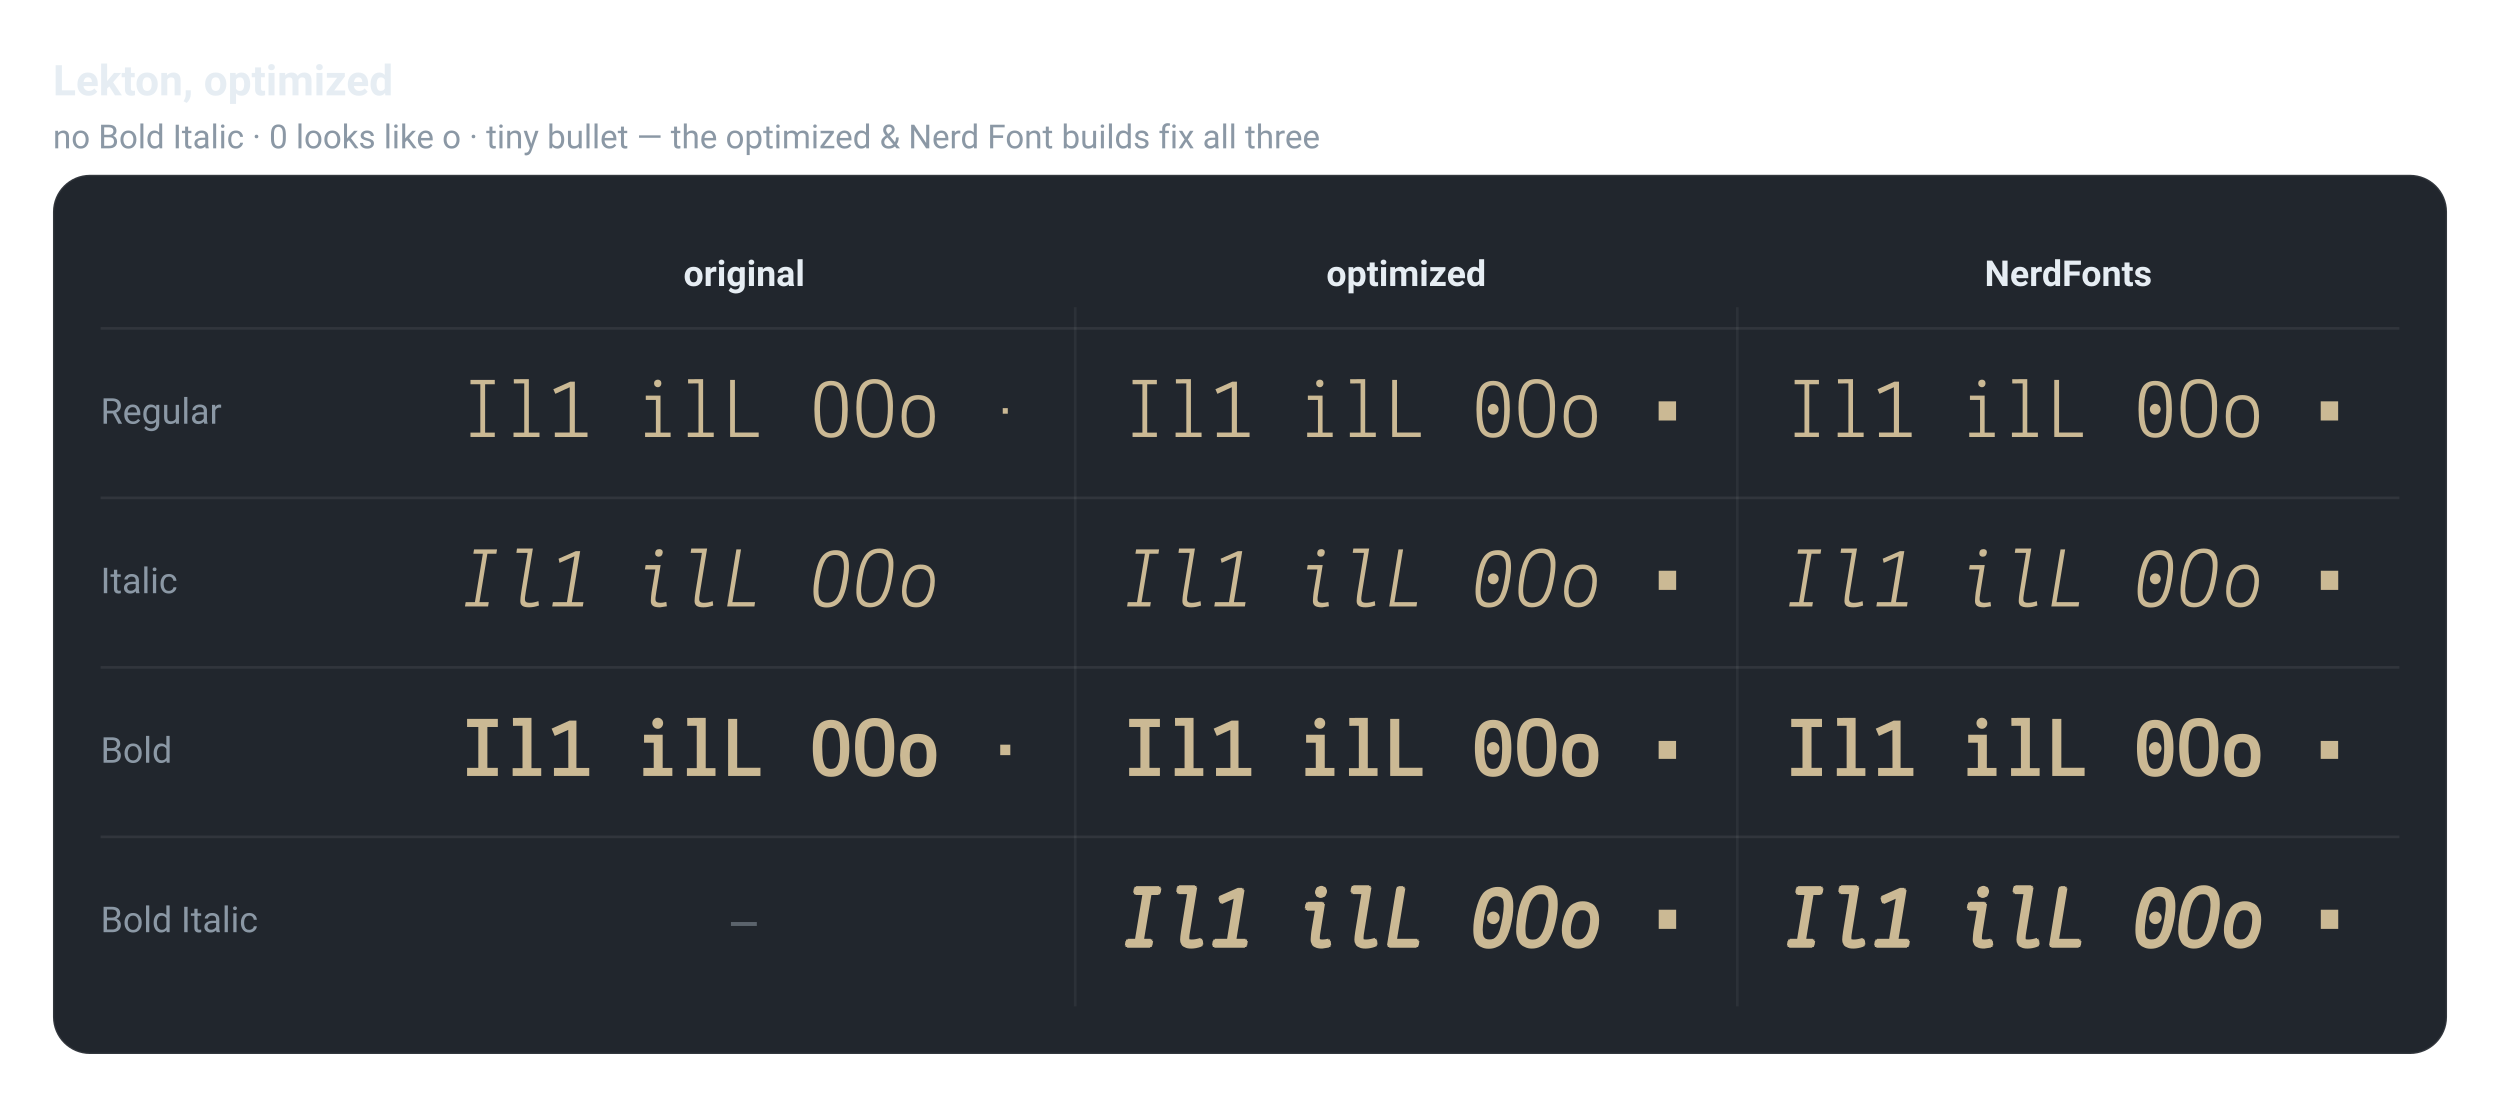
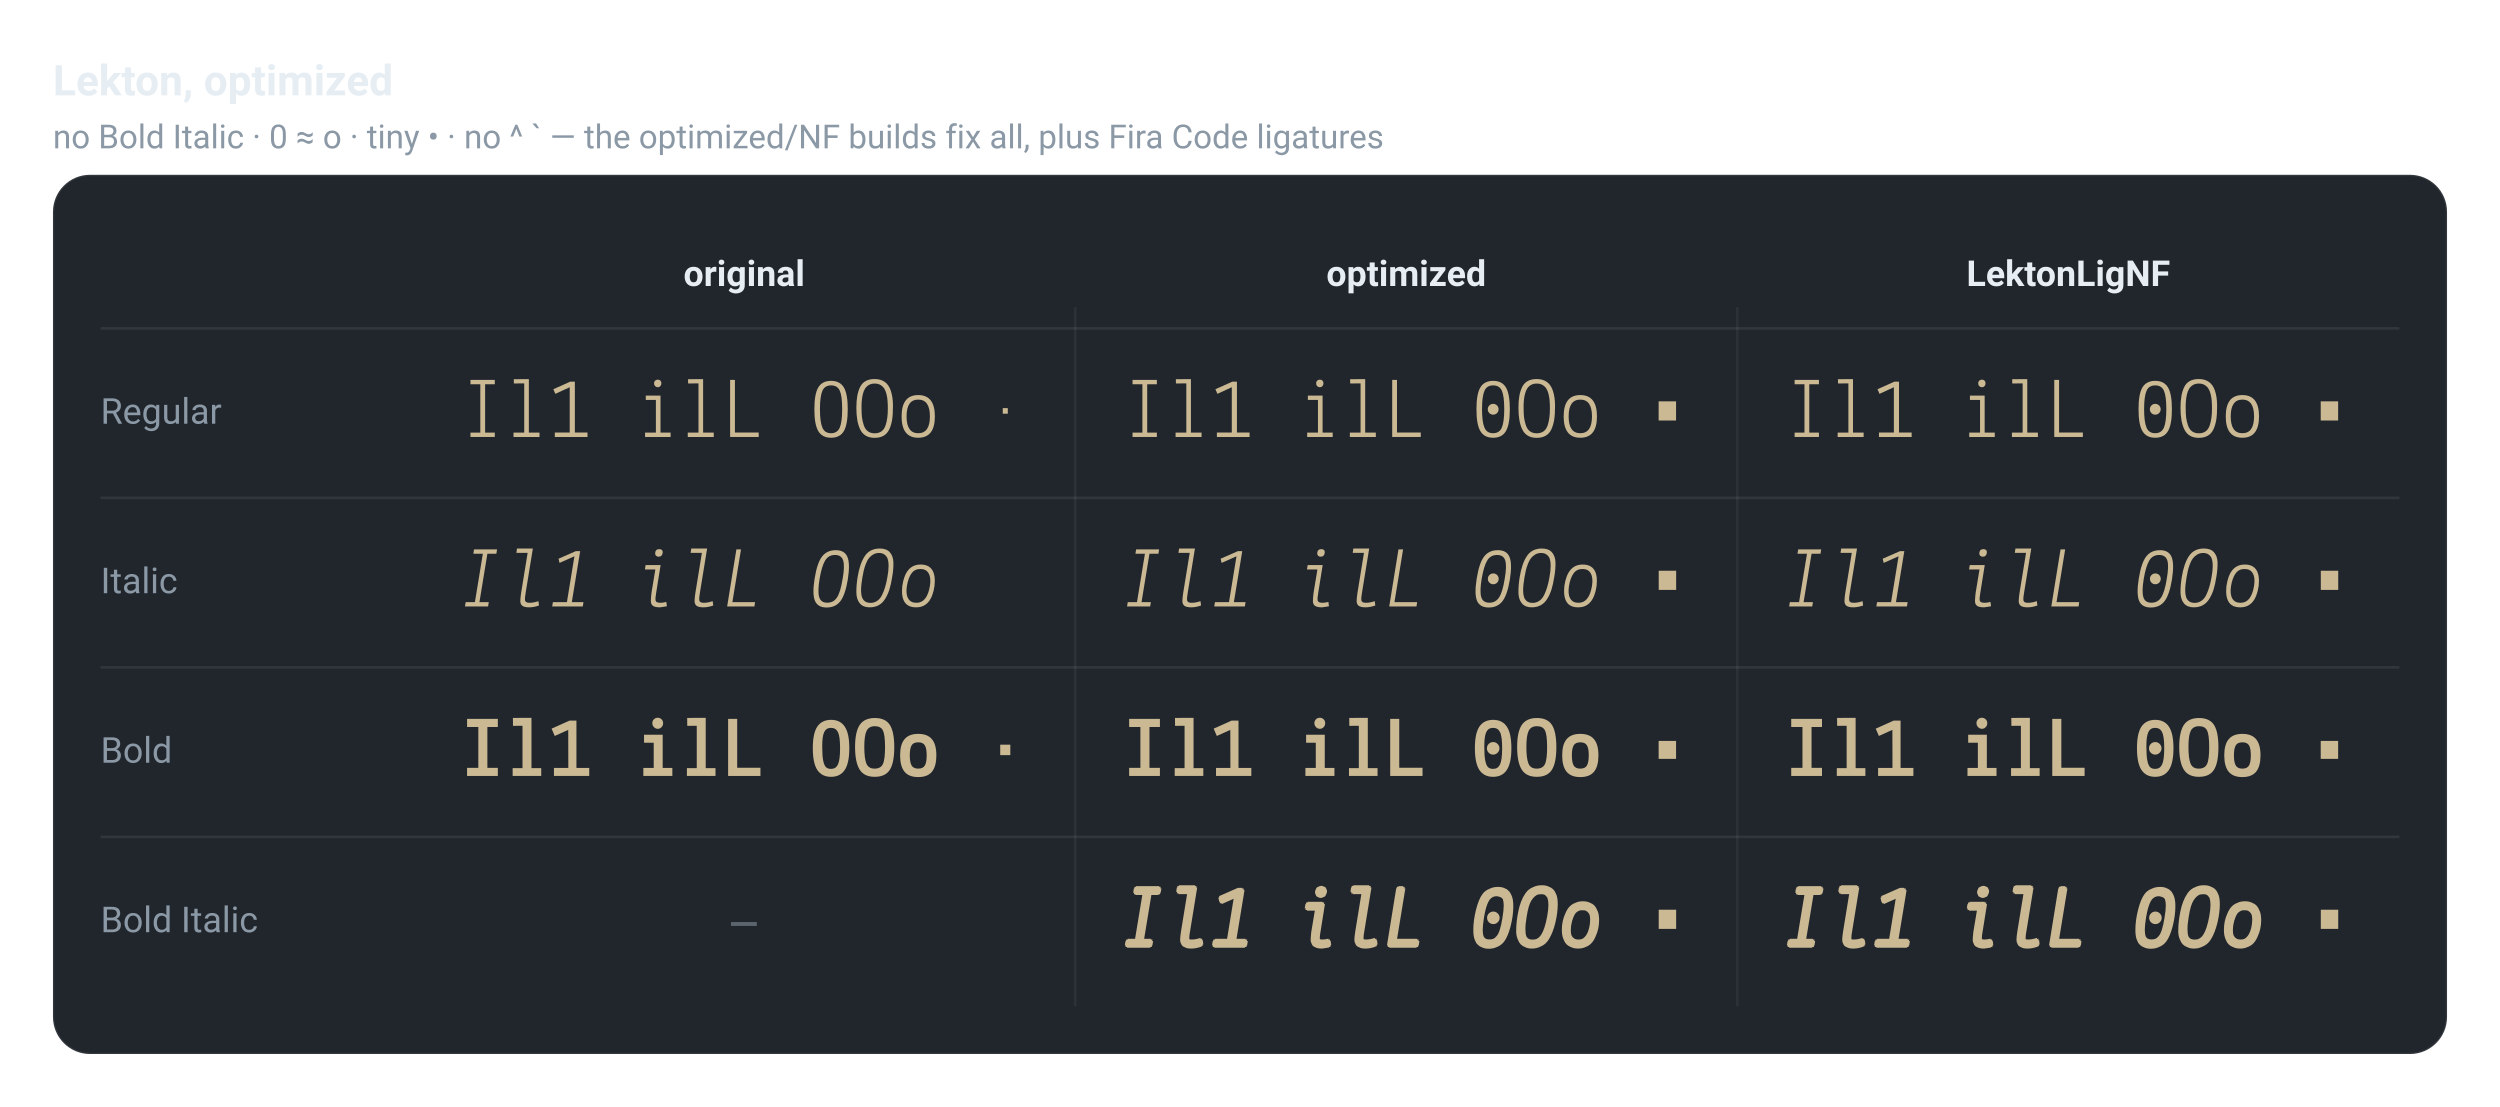
<svg xmlns="http://www.w3.org/2000/svg" viewBox="0 0 944 418" font-family="-apple-system,Segoe UI,Roboto,Helvetica,Arial,sans-serif">
  <style>.pbg{fill:#21262d;stroke:#ffffff14}.cap{fill:#e6edf3;font-size:16px;font-weight:700}.cap2{fill:#8b98a5;font-size:12.5px}.col{fill:#e6edf3;font-size:13.5px;font-weight:700}.lbl{fill:#8b98a5;font-size:13.5px}.ink{fill:#cbb994}.dash{fill:#5b636c;font-size:20px}.rule{stroke:#ffffff12}.vrule{stroke:#ffffff0d}.tag{fill:#e6edf3;font-size:12px;font-weight:700}.sub{fill:#8b98a5;font-size:10.5px}</style>
  <text class="cap" x="20" y="36">Lekton, optimized</text>
-   <text class="cap2" x="20" y="56">no Bold Italic · 0 looks like o · tiny bullet — the optimized &amp; Nerd Font builds fix all three</text>
+   <text class="cap2" x="20" y="56">no Bold Italic · 0 ≈ o · tiny • · no ^ ` — the optimized/NF builds fix all, plus Fira Code ligatures</text>
  <rect class="pbg" x="20" y="66" width="904" height="332" rx="14" />
  <text class="col" x="281" y="108" text-anchor="middle">original</text>
  <text class="col" x="531" y="108" text-anchor="middle">optimized</text>
-   <text class="col" x="781" y="108" text-anchor="middle">NerdFonts</text>
+   <text class="col" x="781" y="108" text-anchor="middle">LektonLigNF</text>
  <line class="vrule" x1="406" y1="116" x2="406" y2="380" />
  <line class="vrule" x1="656" y1="116" x2="656" y2="380" />
  <line class="rule" x1="38" y1="124" x2="906" y2="124" />
  <text class="lbl" x="38" y="160">Regular</text>
  <g class="ink" transform="translate(174 165) scale(0.0329 -0.0329)">
    <path transform="translate(0 0)" d="M111 0L111 50L224 50L224 605L111 605L111 655L390 655L390 605L279 605L279 50L390 50L390 0L111 0Z" />
    <path transform="translate(500 0)" d="M109 614L108 663L281 664L281 50L403 50L403 0L105 0L105 50L228 50L228 615L109 614Z" />
    <path transform="translate(1000 0)" d="M454 0L79 0L79 51L250 51L250 571L85 495L62 548L256 635L309 635L309 51L454 51L454 0Z" />
    <path transform="translate(2000 0)" d="M123 425L123 475L292 475L292 50L408 50L408 0L115 0L115 50L239 50L239 425L123 425ZM230 584Q218 596 218 616Q218 635 230 646Q243 658 261 658Q279 658 290 647Q302 636 302 616Q302 596 290 584Q279 571 261 571Q243 571 230 584Z" />
    <path transform="translate(2500 0)" d="M109 614L108 663L281 664L281 50L403 50L403 0L105 0L105 50L228 50L228 615L109 614Z" />
    <path transform="translate(3000 0)" d="M419 51L419 0L91 0L91 655L146 655L146 51L419 51Z" />
    <path transform="translate(4000 0)" d="M103 569Q148 644 250 644Q351 644 396 569Q441 494 441 318Q441 143 396 67Q351 -9 250 -9Q148 -9 103 67Q58 143 58 318Q58 494 103 569ZM249 43Q321 43 349 107Q377 171 377 320Q377 468 350 530Q323 592 250 592Q177 592 150 530Q122 467 122 319Q122 171 150 107Q177 43 249 43Z" />
    <path transform="translate(4500 0)" d="M40 334Q40 412 50 469Q60 526 82 572Q127 665 250 665Q390 664 434 534Q460 459 460 358Q460 256 450 196Q440 136 418 88Q372 -10 250 -10Q130 -10 83 88Q40 177 40 334ZM401 326Q401 380 398 413Q396 446 387 486Q378 526 362 552Q347 578 318 596Q290 613 250 613Q210 613 182 596Q153 578 138 552Q122 526 113 486Q99 424 99 348Q99 273 104 226Q110 180 125 135Q156 42 250 42Q346 42 376 136Q402 216 401 326Z" />
    <path transform="translate(5000 0)" d="M250 481Q441 481 441 236Q441 -9 250 -9Q59 -9 59 236Q59 481 250 481ZM116 236Q116 43 250 43Q384 43 384 236Q384 429 250 429Q116 429 116 236Z" />
    <path transform="translate(6000 0)" d="M278 331L278 267L220 267L220 331L278 331Z" />
  </g>
  <g class="ink" transform="translate(424 165) scale(0.0329 -0.0329)">
    <path transform="translate(0 0)" d="M111 0L111 50L224 50L224 605L111 605L111 655L390 655L390 605L279 605L279 50L390 50L390 0L111 0Z" />
    <path transform="translate(500 0)" d="M109 614L108 663L281 664L281 50L403 50L403 0L105 0L105 50L228 50L228 615L109 614Z" />
    <path transform="translate(1000 0)" d="M454 0L79 0L79 51L250 51L250 571L85 495L62 548L256 635L309 635L309 51L454 51L454 0Z" />
    <path transform="translate(2000 0)" d="M123 425L123 475L292 475L292 50L408 50L408 0L115 0L115 50L239 50L239 425L123 425ZM230 584Q218 596 218 616Q218 635 230 646Q243 658 261 658Q279 658 290 647Q302 636 302 616Q302 596 290 584Q279 571 261 571Q243 571 230 584Z" />
    <path transform="translate(2500 0)" d="M109 614L108 663L281 664L281 50L403 50L403 0L105 0L105 50L228 50L228 615L109 614Z" />
    <path transform="translate(3000 0)" d="M419 51L419 0L91 0L91 655L146 655L146 51L419 51Z" />
    <path transform="translate(4000 0)" d="M103 569Q148 644 250 644Q351 644 396 569Q441 494 441 318Q441 143 396 67Q351 -9 250 -9Q148 -9 103 67Q58 143 58 318Q58 494 103 569ZM249 43Q321 43 349 107Q377 171 377 320Q377 468 350 530Q323 592 250 592Q177 592 150 530Q122 467 122 319Q122 171 150 107Q177 43 249 43ZM312 318Q312 292 294 274Q275 256 250 256Q224 256 206 274Q188 292 188 318Q188 343 206 362Q224 380 250 380Q275 380 294 362Q312 343 312 318Z" />
    <path transform="translate(4500 0)" d="M40 334Q40 412 50 469Q60 526 82 572Q127 665 250 665Q390 664 434 534Q460 459 460 358Q460 256 450 196Q440 136 418 88Q372 -10 250 -10Q130 -10 83 88Q40 177 40 334ZM401 326Q401 380 398 413Q396 446 387 486Q378 526 362 552Q347 578 318 596Q290 613 250 613Q210 613 182 596Q153 578 138 552Q122 526 113 486Q99 424 99 348Q99 273 104 226Q110 180 125 135Q156 42 250 42Q346 42 376 136Q402 216 401 326Z" />
    <path transform="translate(5000 0)" d="M250 481Q441 481 441 236Q441 -9 250 -9Q59 -9 59 236Q59 481 250 481ZM116 236Q116 43 250 43Q384 43 384 236Q384 429 250 429Q116 429 116 236Z" />
    <path transform="translate(6000 0)" d="M349 409L349 189L149 189L149 409L349 409Z" />
  </g>
  <g class="ink" transform="translate(674 165) scale(0.0329 -0.0329)">
    <path transform="translate(0 0)" d="M111 0L111 50L224 50L224 605L111 605L111 655L390 655L390 605L279 605L279 50L390 50L390 0L111 0Z" />
    <path transform="translate(500 0)" d="M109 614L108 663L281 664L281 50L403 50L403 0L105 0L105 50L228 50L228 615L109 614Z" />
    <path transform="translate(1000 0)" d="M454 0L79 0L79 51L250 51L250 571L85 495L62 548L256 635L309 635L309 51L454 51L454 0Z" />
    <path transform="translate(2000 0)" d="M123 425L123 475L292 475L292 50L408 50L408 0L115 0L115 50L239 50L239 425L123 425ZM230 584Q218 596 218 616Q218 635 230 646Q243 658 261 658Q279 658 290 647Q302 636 302 616Q302 596 290 584Q279 571 261 571Q243 571 230 584Z" />
    <path transform="translate(2500 0)" d="M109 614L108 663L281 664L281 50L403 50L403 0L105 0L105 50L228 50L228 615L109 614Z" />
    <path transform="translate(3000 0)" d="M419 51L419 0L91 0L91 655L146 655L146 51L419 51Z" />
    <path transform="translate(4000 0)" d="M103 569Q148 644 250 644Q351 644 396 569Q441 494 441 318Q441 143 396 67Q351 -9 250 -9Q148 -9 103 67Q58 143 58 318Q58 494 103 569ZM249 43Q321 43 349 107Q377 171 377 320Q377 468 350 530Q323 592 250 592Q177 592 150 530Q122 467 122 319Q122 171 150 107Q177 43 249 43ZM312 318Q312 292 294 274Q275 256 250 256Q224 256 206 274Q188 292 188 318Q188 343 206 362Q224 380 250 380Q275 380 294 362Q312 343 312 318Z" />
    <path transform="translate(4500 0)" d="M40 334Q40 412 50 469Q60 526 82 572Q127 665 250 665Q390 664 434 534Q460 459 460 358Q460 256 450 196Q440 136 418 88Q372 -10 250 -10Q130 -10 83 88Q40 177 40 334ZM401 326Q401 380 398 413Q396 446 387 486Q378 526 362 552Q347 578 318 596Q290 613 250 613Q210 613 182 596Q153 578 138 552Q122 526 113 486Q99 424 99 348Q99 273 104 226Q110 180 125 135Q156 42 250 42Q346 42 376 136Q402 216 401 326Z" />
    <path transform="translate(5000 0)" d="M250 481Q441 481 441 236Q441 -9 250 -9Q59 -9 59 236Q59 481 250 481ZM116 236Q116 43 250 43Q384 43 384 236Q384 429 250 429Q116 429 116 236Z" />
    <path transform="translate(6000 0)" d="M349 409L349 189L149 189L149 409L349 409Z" />
  </g>
  <line class="rule" x1="38" y1="188" x2="906" y2="188" />
  <text class="lbl" x="38" y="224">Italic</text>
  <g class="ink" transform="translate(174 229) scale(0.0329 -0.0329)">
    <path transform="translate(0 0)" d="M305 605L214 50L321 50L313 0L48 0L56 50L162 50L253 605L144 605L152 655L416 655L408 605L305 605Z" />
    <path transform="translate(500 0)" d="M193 160L267 615L138 615L145 665L327 665L245 162Q232 92 238 67Q244 42 290 42Q336 42 391 61L397 11Q338 -10 284 -10Q230 -10 206 8Q182 27 183 65Q184 103 193 160Z" />
    <path transform="translate(1000 0)" d="M400 0L49 0L57 50L218 50L304 576L133 500L122 548L320 635L370 635L274 50L408 50L400 0Z" />
    <path transform="translate(2000 0)" d="M231 616Q235 658 280 658Q297 658 308 648Q319 638 317 616Q311 571 269 571Q253 571 241 582Q229 594 231 616ZM365 2L359 52Q317 42 293 42Q242 42 236 67Q230 92 243 162L293 475L121 475L113 425L233 425L189 160Q182 103 181 65Q180 27 204 8Q228 -10 287 -10L365 2Z" />
    <path transform="translate(2500 0)" d="M193 160L267 615L138 615L145 665L327 665L245 162Q232 92 238 67Q244 42 290 42Q336 42 391 61L397 11Q338 -10 284 -10Q230 -10 206 8Q182 27 183 65Q184 103 193 160Z" />
    <path transform="translate(3000 0)" d="M377 50L370 0L57 0L163 655L216 655L117 50L377 50Z" />
    <path transform="translate(4000 0)" d="M146 573Q201 645 302 646Q404 647 437 569Q470 491 442 312Q413 133 356 60Q300 -12 199 -12Q98 -12 65 64Q32 141 61 321Q90 501 146 573ZM113 108Q132 43 206 43Q279 43 318 104Q358 165 382 316Q408 460 389 526Q370 591 295 591Q220 591 182 528Q143 465 118 318Q94 172 113 108Z" />
    <path transform="translate(4500 0)" d="M309 665Q386 665 424 622Q463 578 465 505Q467 432 452 344Q438 255 420 197Q402 139 372 90Q312 -10 193 -10Q118 -10 80 35Q42 80 40 156Q38 233 54 336Q80 495 138 580Q196 665 309 665ZM125 414Q117 380 109 333Q101 286 97 248Q93 210 94 169Q96 128 106 102Q117 75 140 58Q164 41 204 41Q245 41 280 65Q314 88 336 134Q375 214 396 336Q423 482 397 552Q387 578 362 596Q338 614 300 614Q262 614 232 596Q202 578 182 552Q163 527 148 487Q133 447 125 414Z" />
    <path transform="translate(5000 0)" d="M227 -10Q41 -12 67 234Q102 481 277 481Q368 482 409 421Q450 360 437 237Q402 -10 227 -10ZM370 379Q342 430 276 430Q210 431 173 380Q136 330 120 236Q105 143 134 92Q163 41 230 42Q352 42 384 236Q399 328 370 379Z" />
  </g>
  <g class="ink" transform="translate(424 229) scale(0.0329 -0.0329)">
    <path transform="translate(0 0)" d="M305 605L214 50L321 50L313 0L48 0L56 50L162 50L253 605L144 605L152 655L416 655L408 605L305 605Z" />
    <path transform="translate(500 0)" d="M193 160L267 615L138 615L145 665L327 665L245 162Q232 92 238 67Q244 42 290 42Q336 42 391 61L397 11Q338 -10 284 -10Q230 -10 206 8Q182 27 183 65Q184 103 193 160Z" />
    <path transform="translate(1000 0)" d="M400 0L49 0L57 50L218 50L304 576L133 500L122 548L320 635L370 635L274 50L408 50L400 0Z" />
    <path transform="translate(2000 0)" d="M231 616Q235 658 280 658Q297 658 308 648Q319 638 317 616Q311 571 269 571Q253 571 241 582Q229 594 231 616ZM365 2L359 52Q317 42 293 42Q242 42 236 67Q230 92 243 162L293 475L121 475L113 425L233 425L189 160Q182 103 181 65Q180 27 204 8Q228 -10 287 -10L365 2Z" />
    <path transform="translate(2500 0)" d="M193 160L267 615L138 615L145 665L327 665L245 162Q232 92 238 67Q244 42 290 42Q336 42 391 61L397 11Q338 -10 284 -10Q230 -10 206 8Q182 27 183 65Q184 103 193 160Z" />
    <path transform="translate(3000 0)" d="M377 50L370 0L57 0L163 655L216 655L117 50L377 50Z" />
    <path transform="translate(4000 0)" d="M146 573Q201 645 302 646Q404 647 437 569Q470 491 442 312Q413 133 356 60Q300 -12 199 -12Q98 -12 65 64Q32 141 61 321Q90 501 146 573ZM113 108Q132 43 206 43Q279 43 318 104Q358 165 382 316Q408 460 389 526Q370 591 295 591Q220 591 182 528Q143 465 118 318Q94 172 113 108ZM313 317Q313 291 295 273Q277 255 251 255Q225 255 207 273Q189 291 189 317Q189 343 207 361Q225 379 251 379Q277 379 295 361Q313 343 313 317Z" />
    <path transform="translate(4500 0)" d="M309 665Q386 665 424 622Q463 578 465 505Q467 432 452 344Q438 255 420 197Q402 139 372 90Q312 -10 193 -10Q118 -10 80 35Q42 80 40 156Q38 233 54 336Q80 495 138 580Q196 665 309 665ZM125 414Q117 380 109 333Q101 286 97 248Q93 210 94 169Q96 128 106 102Q117 75 140 58Q164 41 204 41Q245 41 280 65Q314 88 336 134Q375 214 396 336Q423 482 397 552Q387 578 362 596Q338 614 300 614Q262 614 232 596Q202 578 182 552Q163 527 148 487Q133 447 125 414Z" />
    <path transform="translate(5000 0)" d="M227 -10Q41 -12 67 234Q102 481 277 481Q368 482 409 421Q450 360 437 237Q402 -10 227 -10ZM370 379Q342 430 276 430Q210 431 173 380Q136 330 120 236Q105 143 134 92Q163 41 230 42Q352 42 384 236Q399 328 370 379Z" />
    <path transform="translate(6000 0)" d="M150 190L150 410L350 410L350 190L150 190Z" />
  </g>
  <g class="ink" transform="translate(674 229) scale(0.0329 -0.0329)">
    <path transform="translate(0 0)" d="M305 605L214 50L321 50L313 0L48 0L56 50L162 50L253 605L144 605L152 655L416 655L408 605L305 605Z" />
    <path transform="translate(500 0)" d="M193 160L267 615L138 615L145 665L327 665L245 162Q232 92 238 67Q244 42 290 42Q336 42 391 61L397 11Q338 -10 284 -10Q230 -10 206 8Q182 27 183 65Q184 103 193 160Z" />
    <path transform="translate(1000 0)" d="M400 0L49 0L57 50L218 50L304 576L133 500L122 548L320 635L370 635L274 50L408 50L400 0Z" />
    <path transform="translate(2000 0)" d="M231 616Q235 658 280 658Q297 658 308 648Q319 638 317 616Q311 571 269 571Q253 571 241 582Q229 594 231 616ZM365 2L359 52Q317 42 293 42Q242 42 236 67Q230 92 243 162L293 475L121 475L113 425L233 425L189 160Q182 103 181 65Q180 27 204 8Q228 -10 287 -10L365 2Z" />
    <path transform="translate(2500 0)" d="M193 160L267 615L138 615L145 665L327 665L245 162Q232 92 238 67Q244 42 290 42Q336 42 391 61L397 11Q338 -10 284 -10Q230 -10 206 8Q182 27 183 65Q184 103 193 160Z" />
    <path transform="translate(3000 0)" d="M377 50L370 0L57 0L163 655L216 655L117 50L377 50Z" />
    <path transform="translate(4000 0)" d="M146 573Q201 645 302 646Q404 647 437 569Q470 491 442 312Q413 133 356 60Q300 -12 199 -12Q98 -12 65 64Q32 141 61 321Q90 501 146 573ZM113 108Q132 43 206 43Q279 43 318 104Q358 165 382 316Q408 460 389 526Q370 591 295 591Q220 591 182 528Q143 465 118 318Q94 172 113 108ZM313 317Q313 291 295 273Q277 255 251 255Q225 255 207 273Q189 291 189 317Q189 343 207 361Q225 379 251 379Q277 379 295 361Q313 343 313 317Z" />
    <path transform="translate(4500 0)" d="M309 665Q386 665 424 622Q463 578 465 505Q467 432 452 344Q438 255 420 197Q402 139 372 90Q312 -10 193 -10Q118 -10 80 35Q42 80 40 156Q38 233 54 336Q80 495 138 580Q196 665 309 665ZM125 414Q117 380 109 333Q101 286 97 248Q93 210 94 169Q96 128 106 102Q117 75 140 58Q164 41 204 41Q245 41 280 65Q314 88 336 134Q375 214 396 336Q423 482 397 552Q387 578 362 596Q338 614 300 614Q262 614 232 596Q202 578 182 552Q163 527 148 487Q133 447 125 414Z" />
    <path transform="translate(5000 0)" d="M227 -10Q41 -12 67 234Q102 481 277 481Q368 482 409 421Q450 360 437 237Q402 -10 227 -10ZM370 379Q342 430 276 430Q210 431 173 380Q136 330 120 236Q105 143 134 92Q163 41 230 42Q352 42 384 236Q399 328 370 379Z" />
    <path transform="translate(6000 0)" d="M150 190L150 410L350 410L350 190L150 190Z" />
  </g>
  <line class="rule" x1="38" y1="252" x2="906" y2="252" />
  <text class="lbl" x="38" y="288">Bold</text>
  <g class="ink" transform="translate(174 293) scale(0.0329 -0.0329)">
    <path transform="translate(0 0)" d="M72 0L72 93L201 93L201 562L72 562L72 655L425 655L425 562L305 562L305 93L425 93L425 0L72 0Z" />
    <path transform="translate(500 0)" d="M99 575L98 666L311 667L311 90L423 90L423 0L95 0L95 90L208 90L208 576L99 575Z" />
    <path transform="translate(1000 0)" d="M474 0L69 0L69 92L234 92L233 529L78 459L42 543L247 635L327 635L327 92L474 92L474 0Z" />
    <path transform="translate(2000 0)" d="M103 381L103 473L317 473L317 92L428 92L428 0L95 0L95 92L214 92L214 381L103 381ZM198 606Q198 632 216 650Q234 668 260 668Q286 668 304 650Q322 633 322 606Q322 579 304 560Q286 541 261 541Q236 541 217 560Q198 580 198 606Z" />
    <path transform="translate(2500 0)" d="M99 575L98 666L311 667L311 90L423 90L423 0L95 0L95 90L208 90L208 576L99 575Z" />
    <path transform="translate(3000 0)" d="M439 94L439 0L68 0L68 655L172 655L172 94L439 94Z" />
    <path transform="translate(4000 0)" d="M92 567Q145 644 250 644Q354 644 406 567Q459 490 459 318Q459 147 406 68Q353 -10 249 -10Q145 -10 92 68Q40 147 40 318Q40 490 92 567ZM249 81Q304 81 328 131Q353 181 353 318Q353 456 328 504Q304 552 249 552Q194 552 171 504Q148 457 148 340Q148 224 160 172Q171 119 192 100Q213 81 249 81Z" />
    <path transform="translate(4500 0)" d="M77 74Q25 158 25 332Q25 505 78 585Q132 665 252 665Q373 665 424 586Q475 507 475 330Q475 152 424 71Q373 -10 251 -10Q129 -10 77 74ZM344 136Q369 187 369 331Q369 475 344 523Q320 571 252 571Q185 571 158 519Q131 467 131 334Q131 200 155 142Q179 84 249 84Q319 84 344 136Z" />
    <path transform="translate(5000 0)" d="M250 483Q356 483 407 422Q458 362 458 236Q458 110 407 48Q356 -13 250 -13Q144 -13 93 48Q42 110 42 236Q42 362 93 422Q144 483 250 483ZM153 236Q153 156 174 120Q195 84 250 84Q305 84 326 120Q347 156 347 236Q347 316 326 351Q306 386 250 386Q194 386 174 351Q153 316 153 236Z" />
    <path transform="translate(6000 0)" d="M307 359L307 239L191 239L191 359L307 359Z" />
  </g>
  <g class="ink" transform="translate(424 293) scale(0.0329 -0.0329)">
    <path transform="translate(0 0)" d="M72 0L72 93L201 93L201 562L72 562L72 655L425 655L425 562L305 562L305 93L425 93L425 0L72 0Z" />
    <path transform="translate(500 0)" d="M99 575L98 666L311 667L311 90L423 90L423 0L95 0L95 90L208 90L208 576L99 575Z" />
    <path transform="translate(1000 0)" d="M474 0L69 0L69 92L234 92L233 529L78 459L42 543L247 635L327 635L327 92L474 92L474 0Z" />
    <path transform="translate(2000 0)" d="M103 381L103 473L317 473L317 92L428 92L428 0L95 0L95 92L214 92L214 381L103 381ZM198 606Q198 632 216 650Q234 668 260 668Q286 668 304 650Q322 633 322 606Q322 579 304 560Q286 541 261 541Q236 541 217 560Q198 580 198 606Z" />
    <path transform="translate(2500 0)" d="M99 575L98 666L311 667L311 90L423 90L423 0L95 0L95 90L208 90L208 576L99 575Z" />
    <path transform="translate(3000 0)" d="M439 94L439 0L68 0L68 655L172 655L172 94L439 94Z" />
    <path transform="translate(4000 0)" d="M92 567Q145 644 250 644Q354 644 406 567Q459 490 459 318Q459 147 406 68Q353 -10 249 -10Q145 -10 92 68Q40 147 40 318Q40 490 92 567ZM249 81Q304 81 328 131Q353 181 353 318Q353 456 328 504Q304 552 249 552Q194 552 171 504Q148 457 148 340Q148 224 160 172Q171 119 192 100Q213 81 249 81ZM322 317Q322 287 300 266Q279 245 250 245Q220 245 199 266Q178 287 178 317Q178 347 199 368Q220 389 250 389Q279 389 300 368Q322 347 322 317Z" />
    <path transform="translate(4500 0)" d="M77 74Q25 158 25 332Q25 505 78 585Q132 665 252 665Q373 665 424 586Q475 507 475 330Q475 152 424 71Q373 -10 251 -10Q129 -10 77 74ZM344 136Q369 187 369 331Q369 475 344 523Q320 571 252 571Q185 571 158 519Q131 467 131 334Q131 200 155 142Q179 84 249 84Q319 84 344 136Z" />
    <path transform="translate(5000 0)" d="M250 483Q356 483 407 422Q458 362 458 236Q458 110 407 48Q356 -13 250 -13Q144 -13 93 48Q42 110 42 236Q42 362 93 422Q144 483 250 483ZM153 236Q153 156 174 120Q195 84 250 84Q305 84 326 120Q347 156 347 236Q347 316 326 351Q306 386 250 386Q194 386 174 351Q153 316 153 236Z" />
    <path transform="translate(6000 0)" d="M349 402L349 196L149 196L149 402L349 402Z" />
  </g>
  <g class="ink" transform="translate(674 293) scale(0.0329 -0.0329)">
    <path transform="translate(0 0)" d="M72 0L72 93L201 93L201 562L72 562L72 655L425 655L425 562L305 562L305 93L425 93L425 0L72 0Z" />
    <path transform="translate(500 0)" d="M99 575L98 666L311 667L311 90L423 90L423 0L95 0L95 90L208 90L208 576L99 575Z" />
    <path transform="translate(1000 0)" d="M474 0L69 0L69 92L234 92L233 529L78 459L42 543L247 635L327 635L327 92L474 92L474 0Z" />
    <path transform="translate(2000 0)" d="M103 381L103 473L317 473L317 92L428 92L428 0L95 0L95 92L214 92L214 381L103 381ZM198 606Q198 632 216 650Q234 668 260 668Q286 668 304 650Q322 633 322 606Q322 579 304 560Q286 541 261 541Q236 541 217 560Q198 580 198 606Z" />
    <path transform="translate(2500 0)" d="M99 575L98 666L311 667L311 90L423 90L423 0L95 0L95 90L208 90L208 576L99 575Z" />
    <path transform="translate(3000 0)" d="M439 94L439 0L68 0L68 655L172 655L172 94L439 94Z" />
    <path transform="translate(4000 0)" d="M92 567Q145 644 250 644Q354 644 406 567Q459 490 459 318Q459 147 406 68Q353 -10 249 -10Q145 -10 92 68Q40 147 40 318Q40 490 92 567ZM249 81Q304 81 328 131Q353 181 353 318Q353 456 328 504Q304 552 249 552Q194 552 171 504Q148 457 148 340Q148 224 160 172Q171 119 192 100Q213 81 249 81ZM322 317Q322 287 300 266Q279 245 250 245Q220 245 199 266Q178 287 178 317Q178 347 199 368Q220 389 250 389Q279 389 300 368Q322 347 322 317Z" />
    <path transform="translate(4500 0)" d="M77 74Q25 158 25 332Q25 505 78 585Q132 665 252 665Q373 665 424 586Q475 507 475 330Q475 152 424 71Q373 -10 251 -10Q129 -10 77 74ZM344 136Q369 187 369 331Q369 475 344 523Q320 571 252 571Q185 571 158 519Q131 467 131 334Q131 200 155 142Q179 84 249 84Q319 84 344 136Z" />
    <path transform="translate(5000 0)" d="M250 483Q356 483 407 422Q458 362 458 236Q458 110 407 48Q356 -13 250 -13Q144 -13 93 48Q42 110 42 236Q42 362 93 422Q144 483 250 483ZM153 236Q153 156 174 120Q195 84 250 84Q305 84 326 120Q347 156 347 236Q347 316 326 351Q306 386 250 386Q194 386 174 351Q153 316 153 236Z" />
    <path transform="translate(6000 0)" d="M349 402L349 196L149 196L149 402L349 402Z" />
  </g>
  <line class="rule" x1="38" y1="316" x2="906" y2="316" />
  <text class="lbl" x="38" y="352">Bold Italic</text>
  <text class="dash" x="281" y="356" text-anchor="middle">–</text>
  <g class="ink" transform="translate(424 357) scale(0.0329 -0.0329)">
    <path transform="translate(0 0)" d="M409 587L408 579L327 579L244 76L321 76L320 68L339 68L336 50L347 50L339 0L334 0L331 -18L314 -18L313 -26L48 -26L49 -18L30 -18L33 0L22 0L30 50L35 50L38 68L55 68L56 76L140 76L223 579L144 579L145 587L126 587L129 605L118 605L126 655L131 655L134 673L151 673L152 681L416 681L415 673L434 673L431 655L442 655L434 605L429 605L426 587L409 587Z" />
    <path transform="translate(500 0)" d="M211 -21Q176 -9 168 21Q157 36 157 66Q157 96 167 160L237 589L138 589L139 597L120 597L123 615L112 615L119 665L124 665L127 683L144 683L145 691L327 691L326 683L345 683L342 665L353 665L271 162Q262 114 262 87Q262 73 265 70Q272 68 290 68Q337 68 391 87L393 74Q396 75 402 76Q407 78 409 79L411 59Q412 60 414 60Q416 60 417 61L423 11Q422 10 418 9Q414 8 413 8L415 -7L397 -13L397 -15Q339 -36 284 -36Q235 -36 211 -21Z" />
    <path transform="translate(1000 0)" d="M400 -26L49 -26L50 -18L31 -18L34 0L23 0L31 50L36 50L39 68L56 68L57 76L196 76L271 536L133 474L130 489L115 482L111 502L107 500L96 548L107 553L104 566L122 574L320 661L370 661L369 653L388 653L385 635L396 635L304 76L408 76L407 68L426 68L423 50L434 50L426 0L421 0L418 -18L401 -18L400 -26Z" />
    <path transform="translate(2000 0)" d="M391 2L381 0L383 -16L364 -19L365 -24L287 -36Q232 -36 208 -21Q175 -10 166 21Q155 38 155 61Q155 71 156 84Q157 98 158 110Q159 123 160 134Q161 146 162 153Q162 153 163 160L203 399L113 399L114 407L95 407L98 425L87 425L95 475L100 475L103 493L120 493L121 501L293 501L292 493L311 493L308 475L319 475L269 162Q260 114 260 88Q260 77 261 73Q266 68 293 68Q319 68 359 78Q359 78 360 66Q362 66 368 68Q374 69 377 70Q377 70 379 51Q380 51 382 52Q384 52 385 52Q385 52 391 2ZM244 553Q217 560 213 584Q205 593 205 610Q205 630 214 642Q220 669 247 675Q259 684 280 684Q296 684 307 675Q332 670 335 647Q343 638 343 622Q343 601 333 588Q325 558 300 554Q288 545 269 545Q253 545 244 553Z" />
    <path transform="translate(2500 0)" d="M211 -21Q176 -9 168 21Q157 36 157 66Q157 96 167 160L237 589L138 589L139 597L120 597L123 615L112 615L119 665L124 665L127 683L144 683L145 691L327 691L326 683L345 683L342 665L353 665L271 162Q262 114 262 87Q262 73 265 70Q272 68 290 68Q337 68 391 87L393 74Q396 75 402 76Q407 78 409 79L411 59Q412 60 414 60Q416 60 417 61L423 11Q422 10 418 9Q414 8 413 8L415 -7L397 -13L397 -15Q339 -36 284 -36Q235 -36 211 -21Z" />
    <path transform="translate(3000 0)" d="M403 50L396 0L391 0L388 -18L371 -18L370 -26L57 -26L58 -18L39 -18L42 0L31 0L137 655L142 655L145 673L162 673L163 681L216 681L215 673L234 673L231 655L242 655L147 76L377 76L376 68L395 68L392 50L403 50Z" />
    <path transform="translate(4000 0)" d="M295 565Q275 565 260 561Q245 557 227 543Q209 529 196 503Q182 477 168 430Q155 384 144 318Q130 229 130 180Q130 133 140 104Q152 82 168 76Q183 69 206 69Q233 69 252 76Q270 84 290 108Q311 132 327 184Q343 235 356 316Q371 403 371 457Q371 502 361 531Q353 544 340 551Q327 558 312 561Q298 564 295 565ZM117 -20Q94 -12 78 4Q61 19 54 31Q48 43 39 64Q22 102 22 180Q22 287 53 410Q84 533 128 591Q158 631 207 650Q251 672 304 672Q354 672 385 655Q408 647 424 630Q441 614 447 602Q453 591 463 569Q481 526 481 450Q481 343 450 220Q418 98 374 42Q340 0 295 -17Q253 -38 199 -38Q150 -38 117 -20ZM324 317Q324 287 302 266Q281 245 252 245Q222 245 201 266Q180 287 180 317Q180 347 201 368Q222 389 252 389Q281 389 302 368Q324 347 324 317Z" />
    <path transform="translate(4500 0)" d="M254 581Q203 553 173 485Q143 417 123 248Q120 224 120 189Q120 136 130 106Q144 81 162 74Q179 67 204 67Q221 67 234 70Q246 72 267 86Q288 101 304 128Q321 154 339 208Q357 261 370 336Q384 412 384 464Q384 511 373 546Q358 571 337 583Q323 588 300 588Q274 588 254 581ZM114 -18Q58 2 35 63Q16 102 14 156L14 169Q14 271 39 394Q64 517 120 598Q154 648 208 669Q251 691 309 691Q359 691 392 673Q448 654 471 592Q491 555 491 473Q491 376 464 262Q436 147 390 72Q353 10 291 -14Q248 -36 193 -36Q147 -36 114 -18Z" />
    <path transform="translate(5000 0)" d="M315 -16Q276 -36 225 -36Q174 -36 139 -17Q83 4 61 62Q38 107 38 178Q38 284 79 369Q117 461 189 487Q228 507 279 507Q330 507 363 489Q419 470 443 407Q466 364 466 292Q466 188 425 102Q387 10 315 -16ZM276 404Q262 404 252 403Q243 402 225 393Q207 384 194 368Q181 351 168 317Q154 283 146 236L146 232Q145 229 144 222Q144 216 143 208Q142 201 142 192Q141 182 141 173Q141 131 152 110Q176 68 224 68L230 68Q254 68 272 75Q338 111 358 236L358 240Q359 243 360 250Q360 256 361 264Q362 271 362 280Q363 290 363 299Q363 340 352 361Q341 380 327 390Q313 400 302 402Q292 404 276 404Z" />
    <path transform="translate(6000 0)" d="M150 190L150 410L350 410L350 190L150 190Z" />
  </g>
  <g class="ink" transform="translate(674 357) scale(0.0329 -0.0329)">
    <path transform="translate(0 0)" d="M409 587L408 579L327 579L244 76L321 76L320 68L339 68L336 50L347 50L339 0L334 0L331 -18L314 -18L313 -26L48 -26L49 -18L30 -18L33 0L22 0L30 50L35 50L38 68L55 68L56 76L140 76L223 579L144 579L145 587L126 587L129 605L118 605L126 655L131 655L134 673L151 673L152 681L416 681L415 673L434 673L431 655L442 655L434 605L429 605L426 587L409 587Z" />
    <path transform="translate(500 0)" d="M211 -21Q176 -9 168 21Q157 36 157 66Q157 96 167 160L237 589L138 589L139 597L120 597L123 615L112 615L119 665L124 665L127 683L144 683L145 691L327 691L326 683L345 683L342 665L353 665L271 162Q262 114 262 87Q262 73 265 70Q272 68 290 68Q337 68 391 87L393 74Q396 75 402 76Q407 78 409 79L411 59Q412 60 414 60Q416 60 417 61L423 11Q422 10 418 9Q414 8 413 8L415 -7L397 -13L397 -15Q339 -36 284 -36Q235 -36 211 -21Z" />
    <path transform="translate(1000 0)" d="M400 -26L49 -26L50 -18L31 -18L34 0L23 0L31 50L36 50L39 68L56 68L57 76L196 76L271 536L133 474L130 489L115 482L111 502L107 500L96 548L107 553L104 566L122 574L320 661L370 661L369 653L388 653L385 635L396 635L304 76L408 76L407 68L426 68L423 50L434 50L426 0L421 0L418 -18L401 -18L400 -26Z" />
    <path transform="translate(2000 0)" d="M391 2L381 0L383 -16L364 -19L365 -24L287 -36Q232 -36 208 -21Q175 -10 166 21Q155 38 155 61Q155 71 156 84Q157 98 158 110Q159 123 160 134Q161 146 162 153Q162 153 163 160L203 399L113 399L114 407L95 407L98 425L87 425L95 475L100 475L103 493L120 493L121 501L293 501L292 493L311 493L308 475L319 475L269 162Q260 114 260 88Q260 77 261 73Q266 68 293 68Q319 68 359 78Q359 78 360 66Q362 66 368 68Q374 69 377 70Q377 70 379 51Q380 51 382 52Q384 52 385 52Q385 52 391 2ZM244 553Q217 560 213 584Q205 593 205 610Q205 630 214 642Q220 669 247 675Q259 684 280 684Q296 684 307 675Q332 670 335 647Q343 638 343 622Q343 601 333 588Q325 558 300 554Q288 545 269 545Q253 545 244 553Z" />
    <path transform="translate(2500 0)" d="M211 -21Q176 -9 168 21Q157 36 157 66Q157 96 167 160L237 589L138 589L139 597L120 597L123 615L112 615L119 665L124 665L127 683L144 683L145 691L327 691L326 683L345 683L342 665L353 665L271 162Q262 114 262 87Q262 73 265 70Q272 68 290 68Q337 68 391 87L393 74Q396 75 402 76Q407 78 409 79L411 59Q412 60 414 60Q416 60 417 61L423 11Q422 10 418 9Q414 8 413 8L415 -7L397 -13L397 -15Q339 -36 284 -36Q235 -36 211 -21Z" />
    <path transform="translate(3000 0)" d="M403 50L396 0L391 0L388 -18L371 -18L370 -26L57 -26L58 -18L39 -18L42 0L31 0L137 655L142 655L145 673L162 673L163 681L216 681L215 673L234 673L231 655L242 655L147 76L377 76L376 68L395 68L392 50L403 50Z" />
    <path transform="translate(4000 0)" d="M295 565Q275 565 260 561Q245 557 227 543Q209 529 196 503Q182 477 168 430Q155 384 144 318Q130 229 130 180Q130 133 140 104Q152 82 168 76Q183 69 206 69Q233 69 252 76Q270 84 290 108Q311 132 327 184Q343 235 356 316Q371 403 371 457Q371 502 361 531Q353 544 340 551Q327 558 312 561Q298 564 295 565ZM117 -20Q94 -12 78 4Q61 19 54 31Q48 43 39 64Q22 102 22 180Q22 287 53 410Q84 533 128 591Q158 631 207 650Q251 672 304 672Q354 672 385 655Q408 647 424 630Q441 614 447 602Q453 591 463 569Q481 526 481 450Q481 343 450 220Q418 98 374 42Q340 0 295 -17Q253 -38 199 -38Q150 -38 117 -20ZM324 317Q324 287 302 266Q281 245 252 245Q222 245 201 266Q180 287 180 317Q180 347 201 368Q222 389 252 389Q281 389 302 368Q324 347 324 317Z" />
    <path transform="translate(4500 0)" d="M254 581Q203 553 173 485Q143 417 123 248Q120 224 120 189Q120 136 130 106Q144 81 162 74Q179 67 204 67Q221 67 234 70Q246 72 267 86Q288 101 304 128Q321 154 339 208Q357 261 370 336Q384 412 384 464Q384 511 373 546Q358 571 337 583Q323 588 300 588Q274 588 254 581ZM114 -18Q58 2 35 63Q16 102 14 156L14 169Q14 271 39 394Q64 517 120 598Q154 648 208 669Q251 691 309 691Q359 691 392 673Q448 654 471 592Q491 555 491 473Q491 376 464 262Q436 147 390 72Q353 10 291 -14Q248 -36 193 -36Q147 -36 114 -18Z" />
    <path transform="translate(5000 0)" d="M315 -16Q276 -36 225 -36Q174 -36 139 -17Q83 4 61 62Q38 107 38 178Q38 284 79 369Q117 461 189 487Q228 507 279 507Q330 507 363 489Q419 470 443 407Q466 364 466 292Q466 188 425 102Q387 10 315 -16ZM276 404Q262 404 252 403Q243 402 225 393Q207 384 194 368Q181 351 168 317Q154 283 146 236L146 232Q145 229 144 222Q144 216 143 208Q142 201 142 192Q141 182 141 173Q141 131 152 110Q176 68 224 68L230 68Q254 68 272 75Q338 111 358 236L358 240Q359 243 360 250Q360 256 361 264Q362 271 362 280Q363 290 363 299Q363 340 352 361Q341 380 327 390Q313 400 302 402Q292 404 276 404Z" />
    <path transform="translate(6000 0)" d="M150 190L150 410L350 410L350 190L150 190Z" />
  </g>
</svg>
